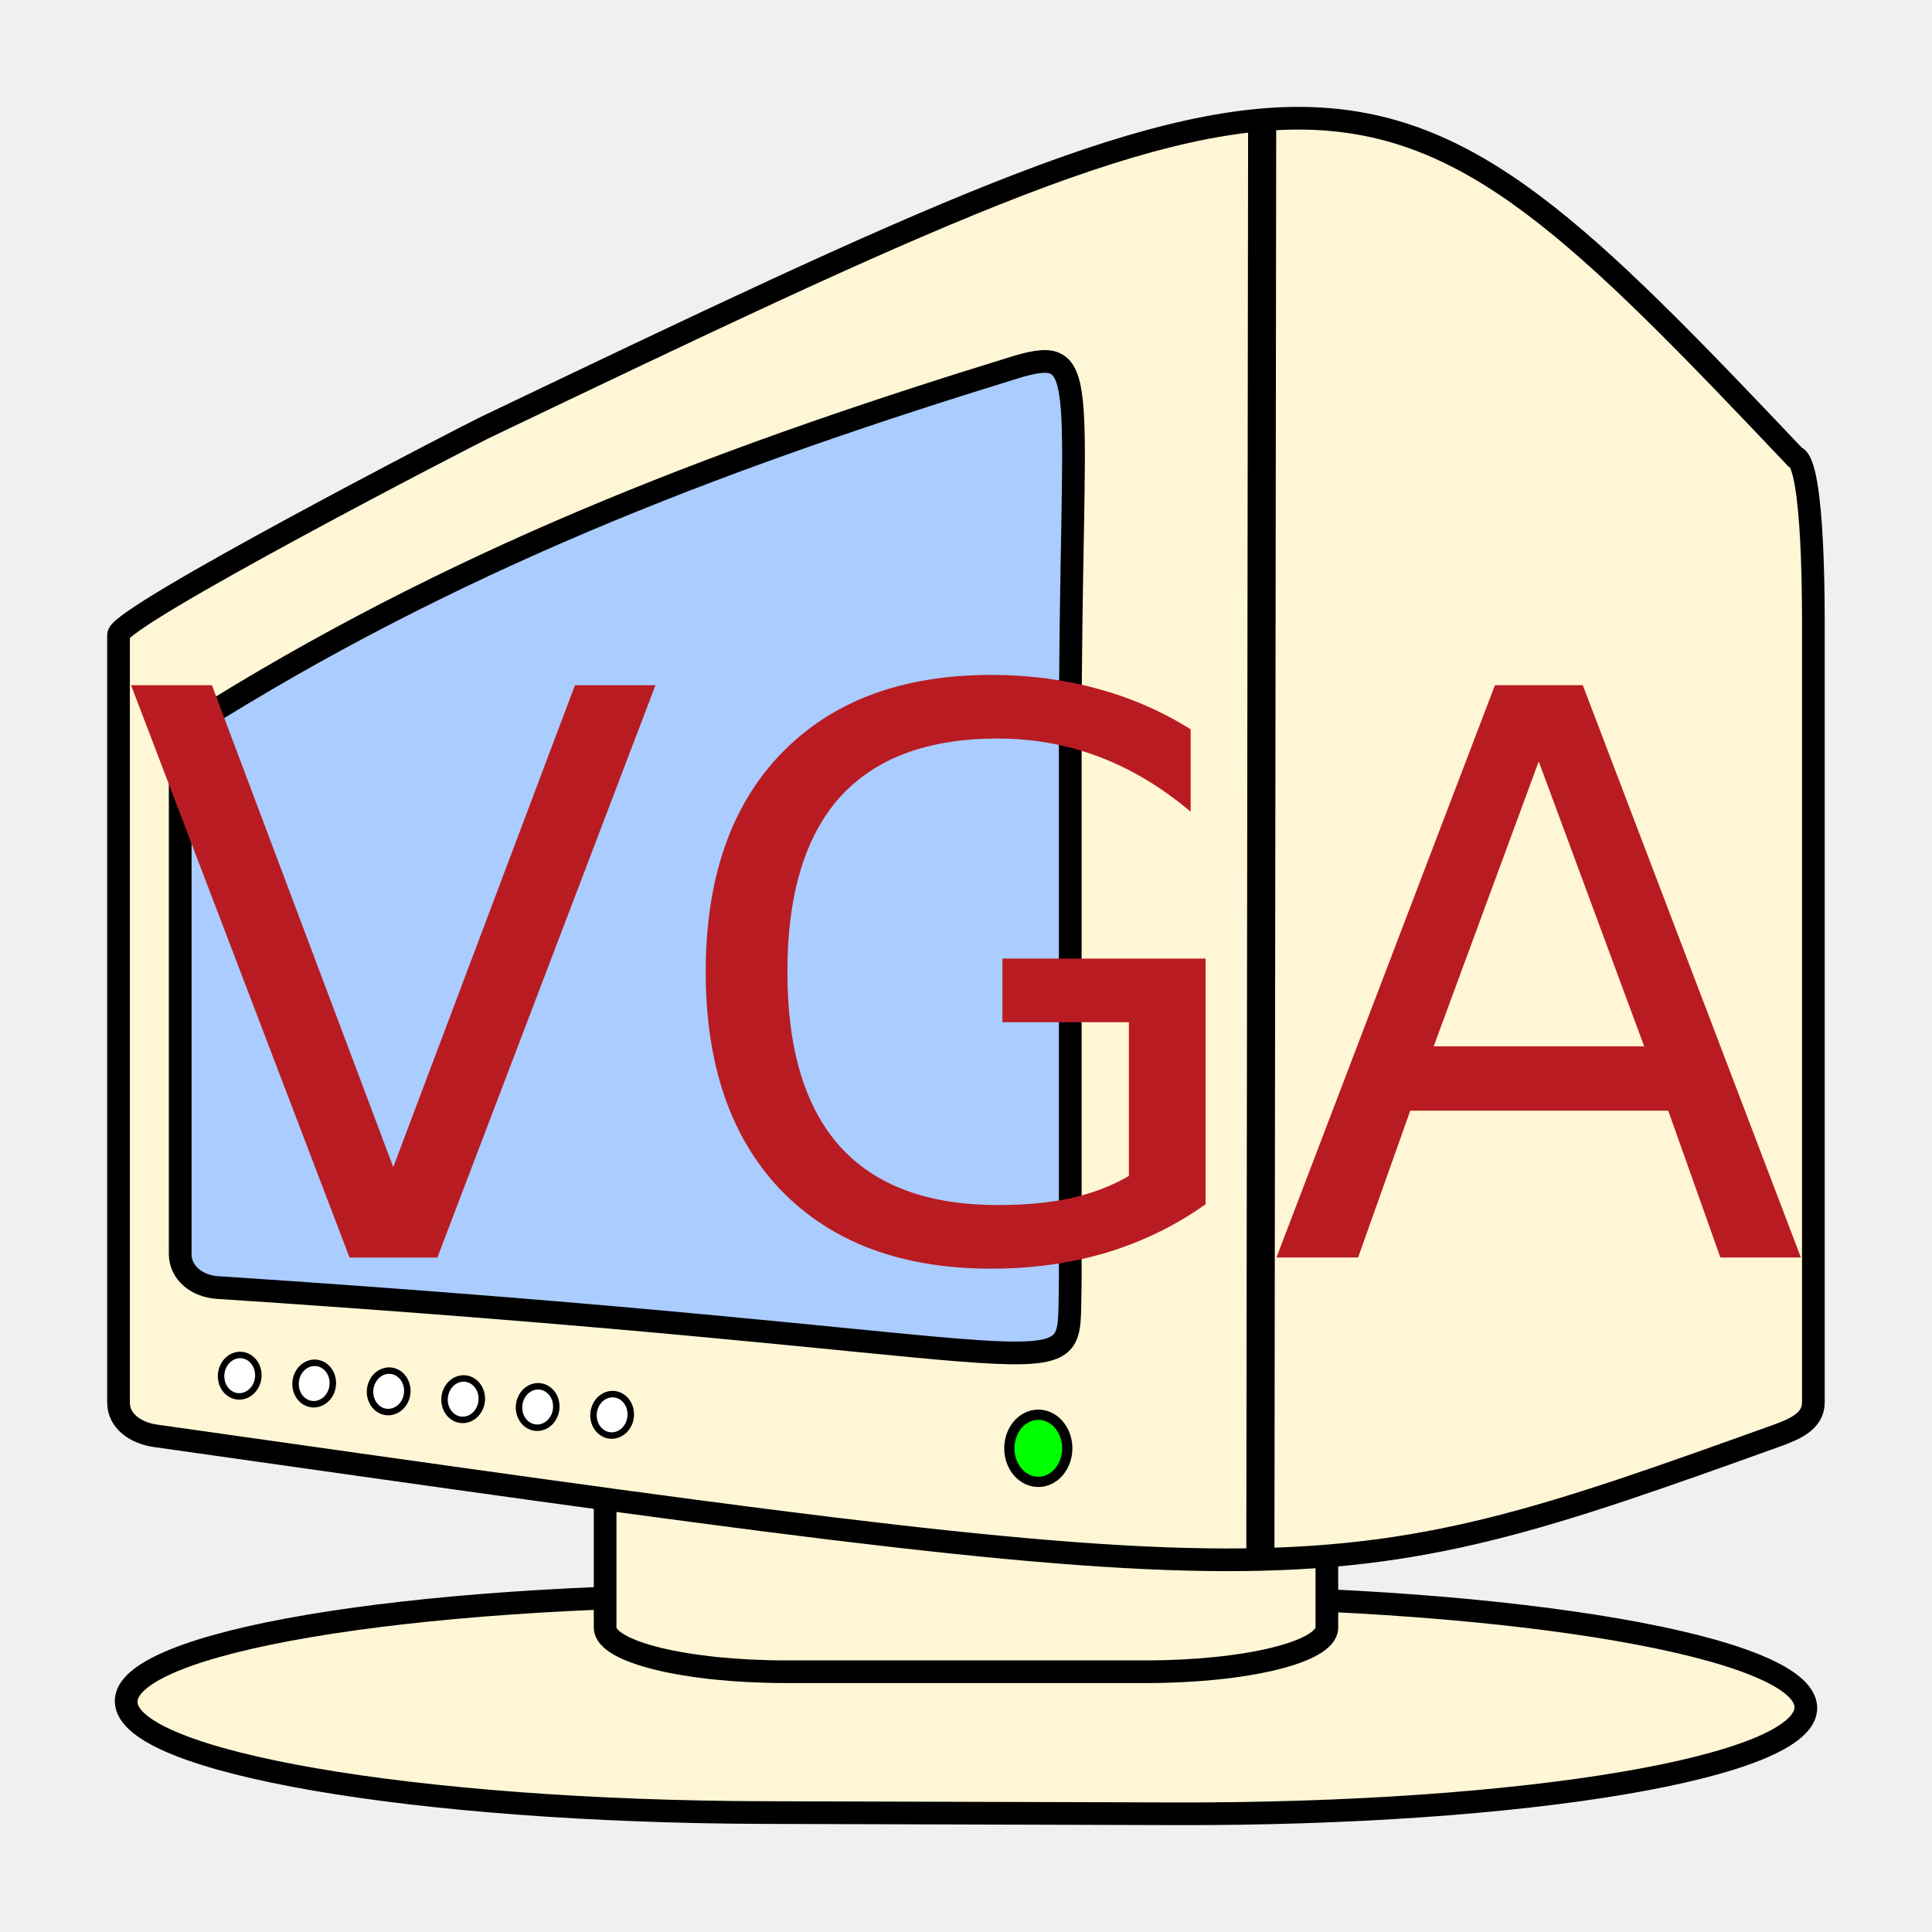
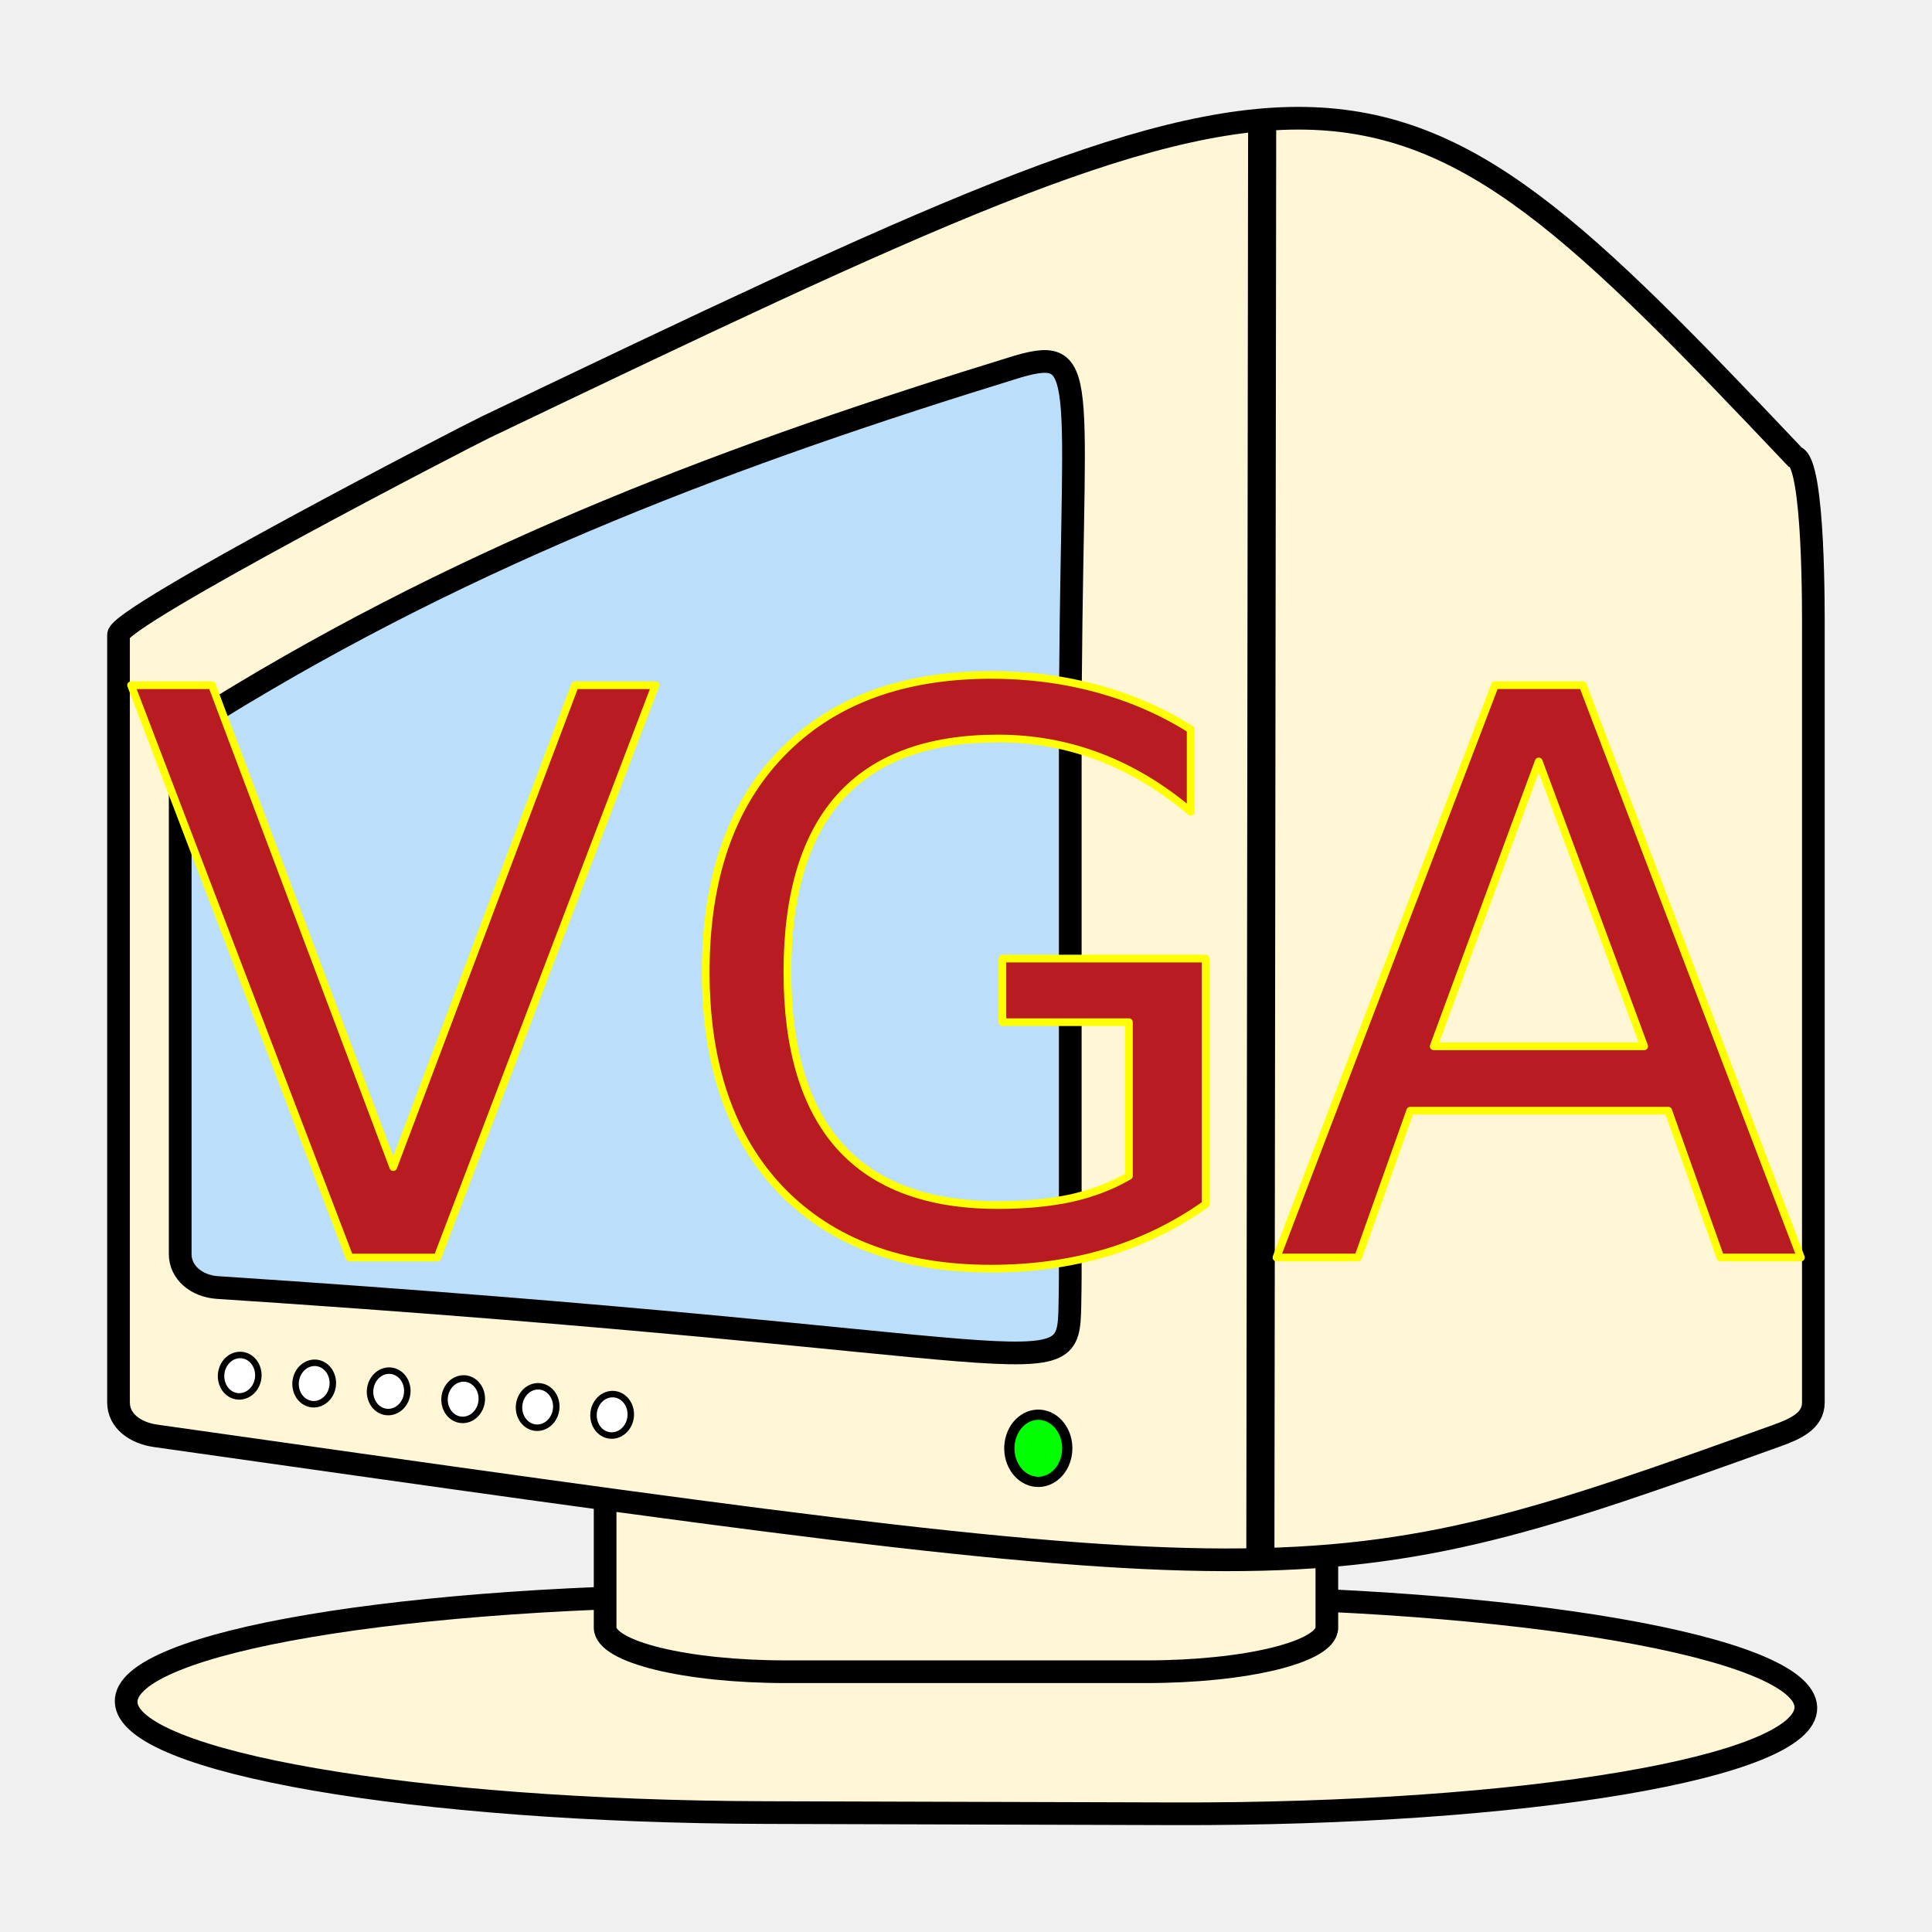
<svg xmlns="http://www.w3.org/2000/svg" width="50" height="50" viewBox="0 0 50 50" id="svg4335" version="1.1">
  <defs id="defs4337" />
  <g id="layer1" transform="translate(0,-1002.362)">
    <path d="" style="fill:#cccccc;fill-opacity:1;stroke:#000000;stroke-width:0.707;stroke-miterlimit:4;stroke-dasharray:none;stroke-opacity:1" id="path4233" ry="5.108" rx="28.308" cy="86.829" cx="54.122" />
    <g id="g4272" transform="matrix(1.003296,0,0,1.003296,-0.4027617,-3.311963)">
      <rect style="opacity:1;fill:#ffffff;fill-opacity:1;stroke:#b81c22;stroke-width:0.458;stroke-linecap:butt;stroke-linejoin:miter;stroke-miterlimit:4;stroke-dasharray:none;stroke-dashoffset:0;stroke-opacity:1" id="rect4193" width="29.444" height="5.523" x="10.597" y="1024.527" ry="0.4" rx="0.638" />
      <g transform="matrix(0.3204821,0,0,0.3204821,17.32329,1023.058)" id="g67">
        <path style="fill:#ffffff;stroke:#424444;stroke-width:0.181;stroke-miterlimit:10" id="path69" d="m 45.7,19.8 -41.5,0 C 3.6,19.8 3,19.3 3,18.6 L 3,7.8 C 3,7.2 3.5,6.6 4.2,6.6 l 41.5,0 c 0.6,0 1.2,0.5 1.2,1.2 l 0,10.8 c -0.1,0.7 -0.6,1.2 -1.2,1.2 z" class="st10" />
        <g id="g71">
          <path style="fill:#afafa5;stroke:#424444;stroke-width:0.663;stroke-miterlimit:10" id="path73" d="m 33.4,18.8 -17.5,0 c -1.8,0 -3.3,-1.5 -3.3,-3.3 l -0.5,-4.3 c 0,-1.8 1.5,-3.3 3.3,-3.3 l 18.6,0 c 1.8,0 3.3,1.5 3.3,3.3 l -0.5,4.3 c -0.1,1.8 -1.6,3.3 -3.4,3.3 z" class="st5" />
          <g id="g75">
            <circle style="fill:#ffd469" r="0.6" id="ellipse77" cy="15.2" cx="18.9" class="st4" />
            <circle style="fill:#ffd469" r="0.6" id="ellipse79" cy="15.2" cx="22.8" class="st4" />
            <circle style="fill:#ffd469" r="0.6" id="ellipse81" cy="15.2" cx="26.6" class="st4" />
            <circle style="fill:#ffd469" r="0.6" id="ellipse83" cy="15.2" cx="30.4" class="st4" />
          </g>
          <g id="g85">
            <circle style="fill:#ffd469" r="0.6" id="ellipse87" cy="11.4" cx="17" class="st4" />
            <circle style="fill:#ffd469" r="0.6" id="ellipse89" cy="11.4" cx="20.8" class="st4" />
            <circle style="fill:#ffd469" r="0.6" id="ellipse91" cy="11.4" cx="24.7" class="st4" />
            <circle style="fill:#ffd469" r="0.6" id="ellipse93" cy="11.4" cx="28.5" class="st4" />
            <circle style="fill:#ffd469" r="0.6" id="ellipse95" cy="11.4" cx="32.4" class="st4" />
          </g>
          <circle style="fill:#afafa5;stroke:#424444;stroke-width:0.663;stroke-miterlimit:10" r="1.3" id="ellipse97" cy="13.6" cx="8.9" class="st5" />
          <circle style="fill:#afafa5;stroke:#424444;stroke-width:0.663;stroke-miterlimit:10" r="1.3" id="ellipse99" cy="13.6" cx="40.4" class="st5" />
        </g>
      </g>
    </g>
    <g id="g4266" transform="matrix(1.003296,0,0,1.003296,-0.5626969,-5.052334)">
      <rect transform="matrix(0.9999956,0.0029516,0.03214615,0.9994832,0,0)" ry="2.803" rx="16.387" y="1045.837" x="-29.895" height="5.606" width="43.328" id="rect4969" style="fill:#fff6d5;fill-opacity:1;stroke:#000000;stroke-width:0.585;stroke-miterlimit:4;stroke-dasharray:none;stroke-opacity:1" />
      <rect ry="1.138" rx="4.67" y="1039.367" x="16.17" height="7.86" width="18.617" id="rect4259" style="fill:#fff6d5;fill-opacity:1;stroke:#000000;stroke-width:0.585;stroke-miterlimit:4;stroke-dasharray:none;stroke-opacity:1" />
      <g transform="translate(-0.3541814,2)" id="g4241">
        <g id="g4157" transform="translate(-0.6386325,0)">
          <path id="rect4200" d="m 14.083,1013.122 c 22.34,-10.687 22.799,-10.81 33.768,0.765 0.511,0.139 0.478,4.115 0.478,4.592 l 0,19.802 c 0,0.477 -0.458,0.682 -0.957,0.861 -11.981,4.301 -12.007,4.227 -41.804,0 -0.525,-0.074 -0.957,-0.384 -0.957,-0.861 l 0,-19.802 c 0,-0.477 8.992,-5.128 9.47,-5.357 z" style="fill:#fff6d5;fill-opacity:1;stroke:#000000;stroke-width:0.585;stroke-miterlimit:4;stroke-dasharray:none;stroke-opacity:1" />
          <path id="path4226" d="m 34.111,1005.275 -0.046,36.699 1.93e-4,0.148" style="fill:#cccccc;fill-rule:evenodd;stroke:#000000;stroke-width:0.725px;stroke-linecap:butt;stroke-linejoin:miter;stroke-opacity:1" />
-           <path id="rect4230" d="m 7.159,1020.393 c 6.623,-4.079 13.406,-6.608 20.661,-8.837 1.927,-0.549 1.341,0.326 1.341,9.698 l 0,13.201 c 0,0.477 0.004,0.608 -0.01,1.334 -0.042,2.249 -0.299,0.947 -21.992,-0.473 -0.53,-0.035 -0.957,-0.384 -0.957,-0.861 l 0,-13.201 c 0,-0.477 0.505,-0.583 0.957,-0.861 z" style="fill:#aaccff;fill-opacity:1;stroke:#000000;stroke-width:0.586;stroke-opacity:1" />
+           <path id="rect4230" d="m 7.159,1020.393 c 6.623,-4.079 13.406,-6.608 20.661,-8.837 1.927,-0.549 1.341,0.326 1.341,9.698 l 0,13.201 c 0,0.477 0.004,0.608 -0.01,1.334 -0.042,2.249 -0.299,0.947 -21.992,-0.473 -0.53,-0.035 -0.957,-0.384 -0.957,-0.861 l 0,-13.201 c 0,-0.477 0.505,-0.583 0.957,-0.861 z" style="fill:#bbdefb;fill-opacity:1;stroke:#000000;stroke-width:0.586;stroke-opacity:1" />
        </g>
        <path style="fill:#00ff00;fill-opacity:1;stroke:#000000;stroke-width:0.264;stroke-linecap:round;stroke-miterlimit:4.8;stroke-dasharray:none;stroke-opacity:1" id="path4140" d="m 28.391,1039.787 a 0.747,0.866 0 0 1 -0.966,0.483 0.747,0.866 0 0 1 -0.425,-1.116 0.747,0.866 0 0 1 0.959,-0.502 0.747,0.866 0 0 1 0.441,1.108" />
        <g id="g4196" transform="matrix(0.9945219,0.1045285,-0.1045285,0.9945219,142.4899,18.79933)">
          <path d="m -18.052,1027.562 a 0.481,0.536 0 0 1 -0.621,0.299 0.481,0.536 0 0 1 -0.273,-0.69 0.481,0.536 0 0 1 0.617,-0.31 0.481,0.536 0 0 1 0.283,0.685" id="path4140-3" style="fill:#ffffff;fill-opacity:1;stroke:#000000;stroke-width:0.167;stroke-linecap:round;stroke-miterlimit:4.8;stroke-dasharray:none;stroke-opacity:1" />
          <path d="m -21.916,1027.562 a 0.481,0.536 0 0 1 -0.621,0.299 0.481,0.536 0 0 1 -0.273,-0.69 0.481,0.536 0 0 1 0.617,-0.31 0.481,0.536 0 0 1 0.283,0.685" id="path4140-3-6" style="fill:#ffffff;fill-opacity:1;stroke:#000000;stroke-width:0.167;stroke-linecap:round;stroke-miterlimit:4.8;stroke-dasharray:none;stroke-opacity:1" />
          <path d="m -23.848,1027.562 a 0.481,0.536 0 0 1 -0.621,0.299 0.481,0.536 0 0 1 -0.273,-0.69 0.481,0.536 0 0 1 0.617,-0.31 0.481,0.536 0 0 1 0.283,0.685" id="path4140-3-7" style="fill:#ffffff;fill-opacity:1;stroke:#000000;stroke-width:0.167;stroke-linecap:round;stroke-miterlimit:4.8;stroke-dasharray:none;stroke-opacity:1" />
          <path d="m -25.78,1027.562 a 0.481,0.536 0 0 1 -0.621,0.299 0.481,0.536 0 0 1 -0.273,-0.69 0.481,0.536 0 0 1 0.617,-0.31 0.481,0.536 0 0 1 0.283,0.685" id="path4140-3-5" style="fill:#ffffff;fill-opacity:1;stroke:#000000;stroke-width:0.167;stroke-linecap:round;stroke-miterlimit:4.8;stroke-dasharray:none;stroke-opacity:1" />
          <path d="m -27.712,1027.562 a 0.481,0.536 0 0 1 -0.621,0.299 0.481,0.536 0 0 1 -0.273,-0.69 0.481,0.536 0 0 1 0.617,-0.31 0.481,0.536 0 0 1 0.283,0.685" id="path4140-3-3" style="fill:#ffffff;fill-opacity:1;stroke:#000000;stroke-width:0.167;stroke-linecap:round;stroke-miterlimit:4.8;stroke-dasharray:none;stroke-opacity:1" />
          <path d="m -19.984,1027.562 a 0.481,0.536 0 0 1 -0.621,0.299 0.481,0.536 0 0 1 -0.273,-0.69 0.481,0.536 0 0 1 0.617,-0.31 0.481,0.536 0 0 1 0.283,0.685" id="path4140-3-56" style="fill:#ffffff;fill-opacity:1;stroke:#000000;stroke-width:0.167;stroke-linecap:round;stroke-miterlimit:4.8;stroke-dasharray:none;stroke-opacity:1" />
        </g>
-         <g id="g4181">
-           <path d="m 9.932,1034.543 -5.636,-14.763 2.086,0 4.677,12.43 4.687,-12.43 2.077,0 -5.626,14.763 -2.264,0 z" style="font-style:normal;font-weight:normal;font-size:medium;line-height:125%;font-family:sans-serif;letter-spacing:0px;word-spacing:0px;fill:#b81c22;fill-opacity:1;stroke:none;stroke-width:1px;stroke-linecap:butt;stroke-linejoin:miter;stroke-opacity:1" id="path4172" />
-           <path d="m 30.035,1032.437 0,-3.965 -3.263,0 0,-1.641 5.241,0 0,6.338 q -1.157,0.821 -2.551,1.246 -1.394,0.415 -2.976,0.415 -3.461,0 -5.419,-2.017 -1.948,-2.027 -1.948,-5.636 0,-3.619 1.948,-5.636 1.958,-2.027 5.419,-2.027 1.444,0 2.739,0.356 1.305,0.356 2.403,1.048 l 0,2.126 q -1.107,-0.939 -2.353,-1.414 -1.246,-0.475 -2.62,-0.475 -2.709,0 -4.074,1.513 -1.355,1.513 -1.355,4.509 0,2.986 1.355,4.499 1.365,1.513 4.074,1.513 1.058,0 1.889,-0.178 0.831,-0.188 1.493,-0.574 z" style="font-style:normal;font-weight:normal;font-size:medium;line-height:125%;font-family:sans-serif;letter-spacing:0px;word-spacing:0px;fill:#b81c22;fill-opacity:1;stroke:none;stroke-width:1px;stroke-linecap:butt;stroke-linejoin:miter;stroke-opacity:1" id="path4174" />
-           <path d="m 40.606,1021.747 -2.709,7.347 5.429,0 -2.719,-7.347 z m -1.127,-1.968 2.264,0 5.626,14.763 -2.077,0 -1.345,-3.787 -6.655,0 -1.345,3.787 -2.106,0 5.636,-14.763 z" style="font-style:normal;font-weight:normal;font-size:medium;line-height:125%;font-family:sans-serif;letter-spacing:0px;word-spacing:0px;fill:#b81c22;fill-opacity:1;stroke:none;stroke-width:1px;stroke-linecap:butt;stroke-linejoin:miter;stroke-opacity:1" id="path4176" />
+         <g id="g4181" style="stroke:#ffff00;stroke-opacity:1;stroke-width:0.199;stroke-miterlimit:4;stroke-dasharray:none;stroke-linejoin:round;stroke-linecap:round">
+           <path d="m 9.932,1034.543 -5.636,-14.763 2.086,0 4.677,12.43 4.687,-12.43 2.077,0 -5.626,14.763 -2.264,0 z" style="font-style:normal;font-weight:normal;font-size:medium;line-height:125%;font-family:sans-serif;letter-spacing:0px;word-spacing:0px;fill:#b81c22;fill-opacity:1;stroke:#ffff00;stroke-width:0.199;stroke-linecap:round;stroke-linejoin:round;stroke-opacity:1;stroke-miterlimit:4;stroke-dasharray:none" id="path4172" />
+           <path d="m 30.035,1032.437 0,-3.965 -3.263,0 0,-1.641 5.241,0 0,6.338 q -1.157,0.821 -2.551,1.246 -1.394,0.415 -2.976,0.415 -3.461,0 -5.419,-2.017 -1.948,-2.027 -1.948,-5.636 0,-3.619 1.948,-5.636 1.958,-2.027 5.419,-2.027 1.444,0 2.739,0.356 1.305,0.356 2.403,1.048 l 0,2.126 q -1.107,-0.939 -2.353,-1.414 -1.246,-0.475 -2.62,-0.475 -2.709,0 -4.074,1.513 -1.355,1.513 -1.355,4.509 0,2.986 1.355,4.499 1.365,1.513 4.074,1.513 1.058,0 1.889,-0.178 0.831,-0.188 1.493,-0.574 z" style="font-style:normal;font-weight:normal;font-size:medium;line-height:125%;font-family:sans-serif;letter-spacing:0px;word-spacing:0px;fill:#b81c22;fill-opacity:1;stroke:#ffff00;stroke-width:0.199;stroke-linecap:round;stroke-linejoin:round;stroke-opacity:1;stroke-miterlimit:4;stroke-dasharray:none" id="path4174" />
+           <path d="m 40.606,1021.747 -2.709,7.347 5.429,0 -2.719,-7.347 z m -1.127,-1.968 2.264,0 5.626,14.763 -2.077,0 -1.345,-3.787 -6.655,0 -1.345,3.787 -2.106,0 5.636,-14.763 z" style="font-style:normal;font-weight:normal;font-size:medium;line-height:125%;font-family:sans-serif;letter-spacing:0px;word-spacing:0px;fill:#b81c22;fill-opacity:1;stroke:#ffff00;stroke-width:0.199;stroke-linecap:round;stroke-linejoin:round;stroke-opacity:1;stroke-miterlimit:4;stroke-dasharray:none" id="path4176" />
        </g>
      </g>
    </g>
  </g>
</svg>
